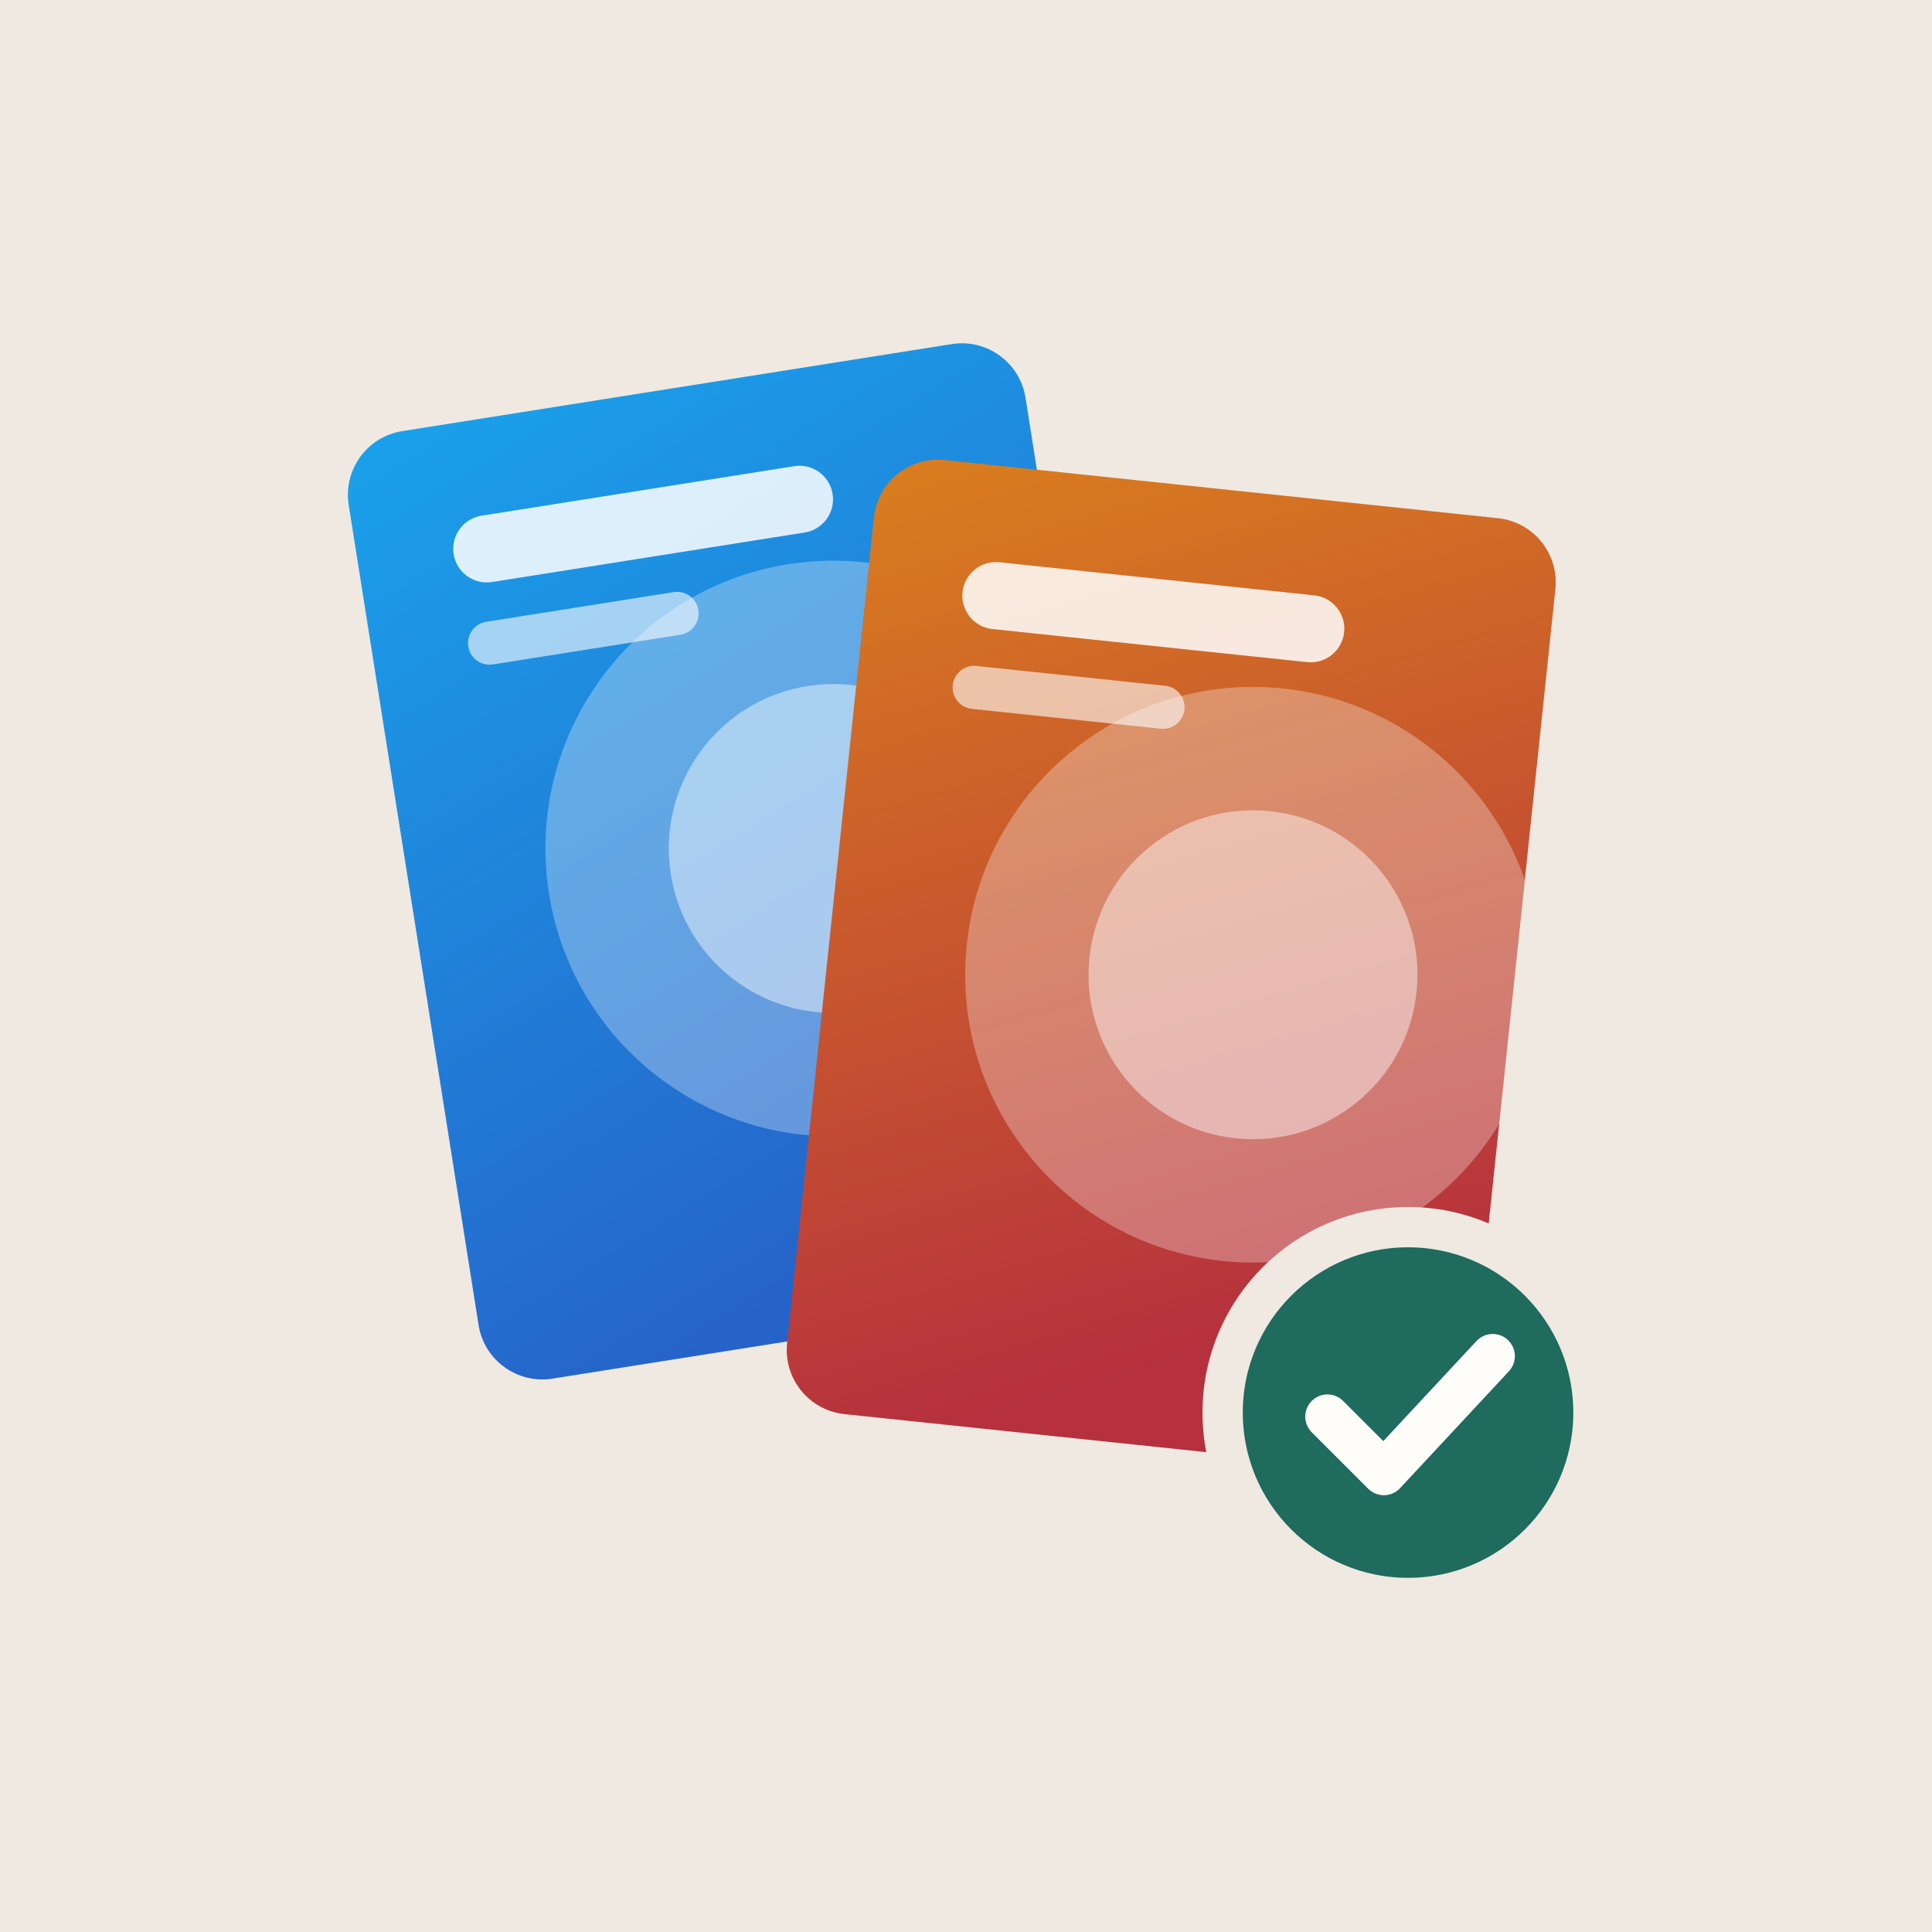
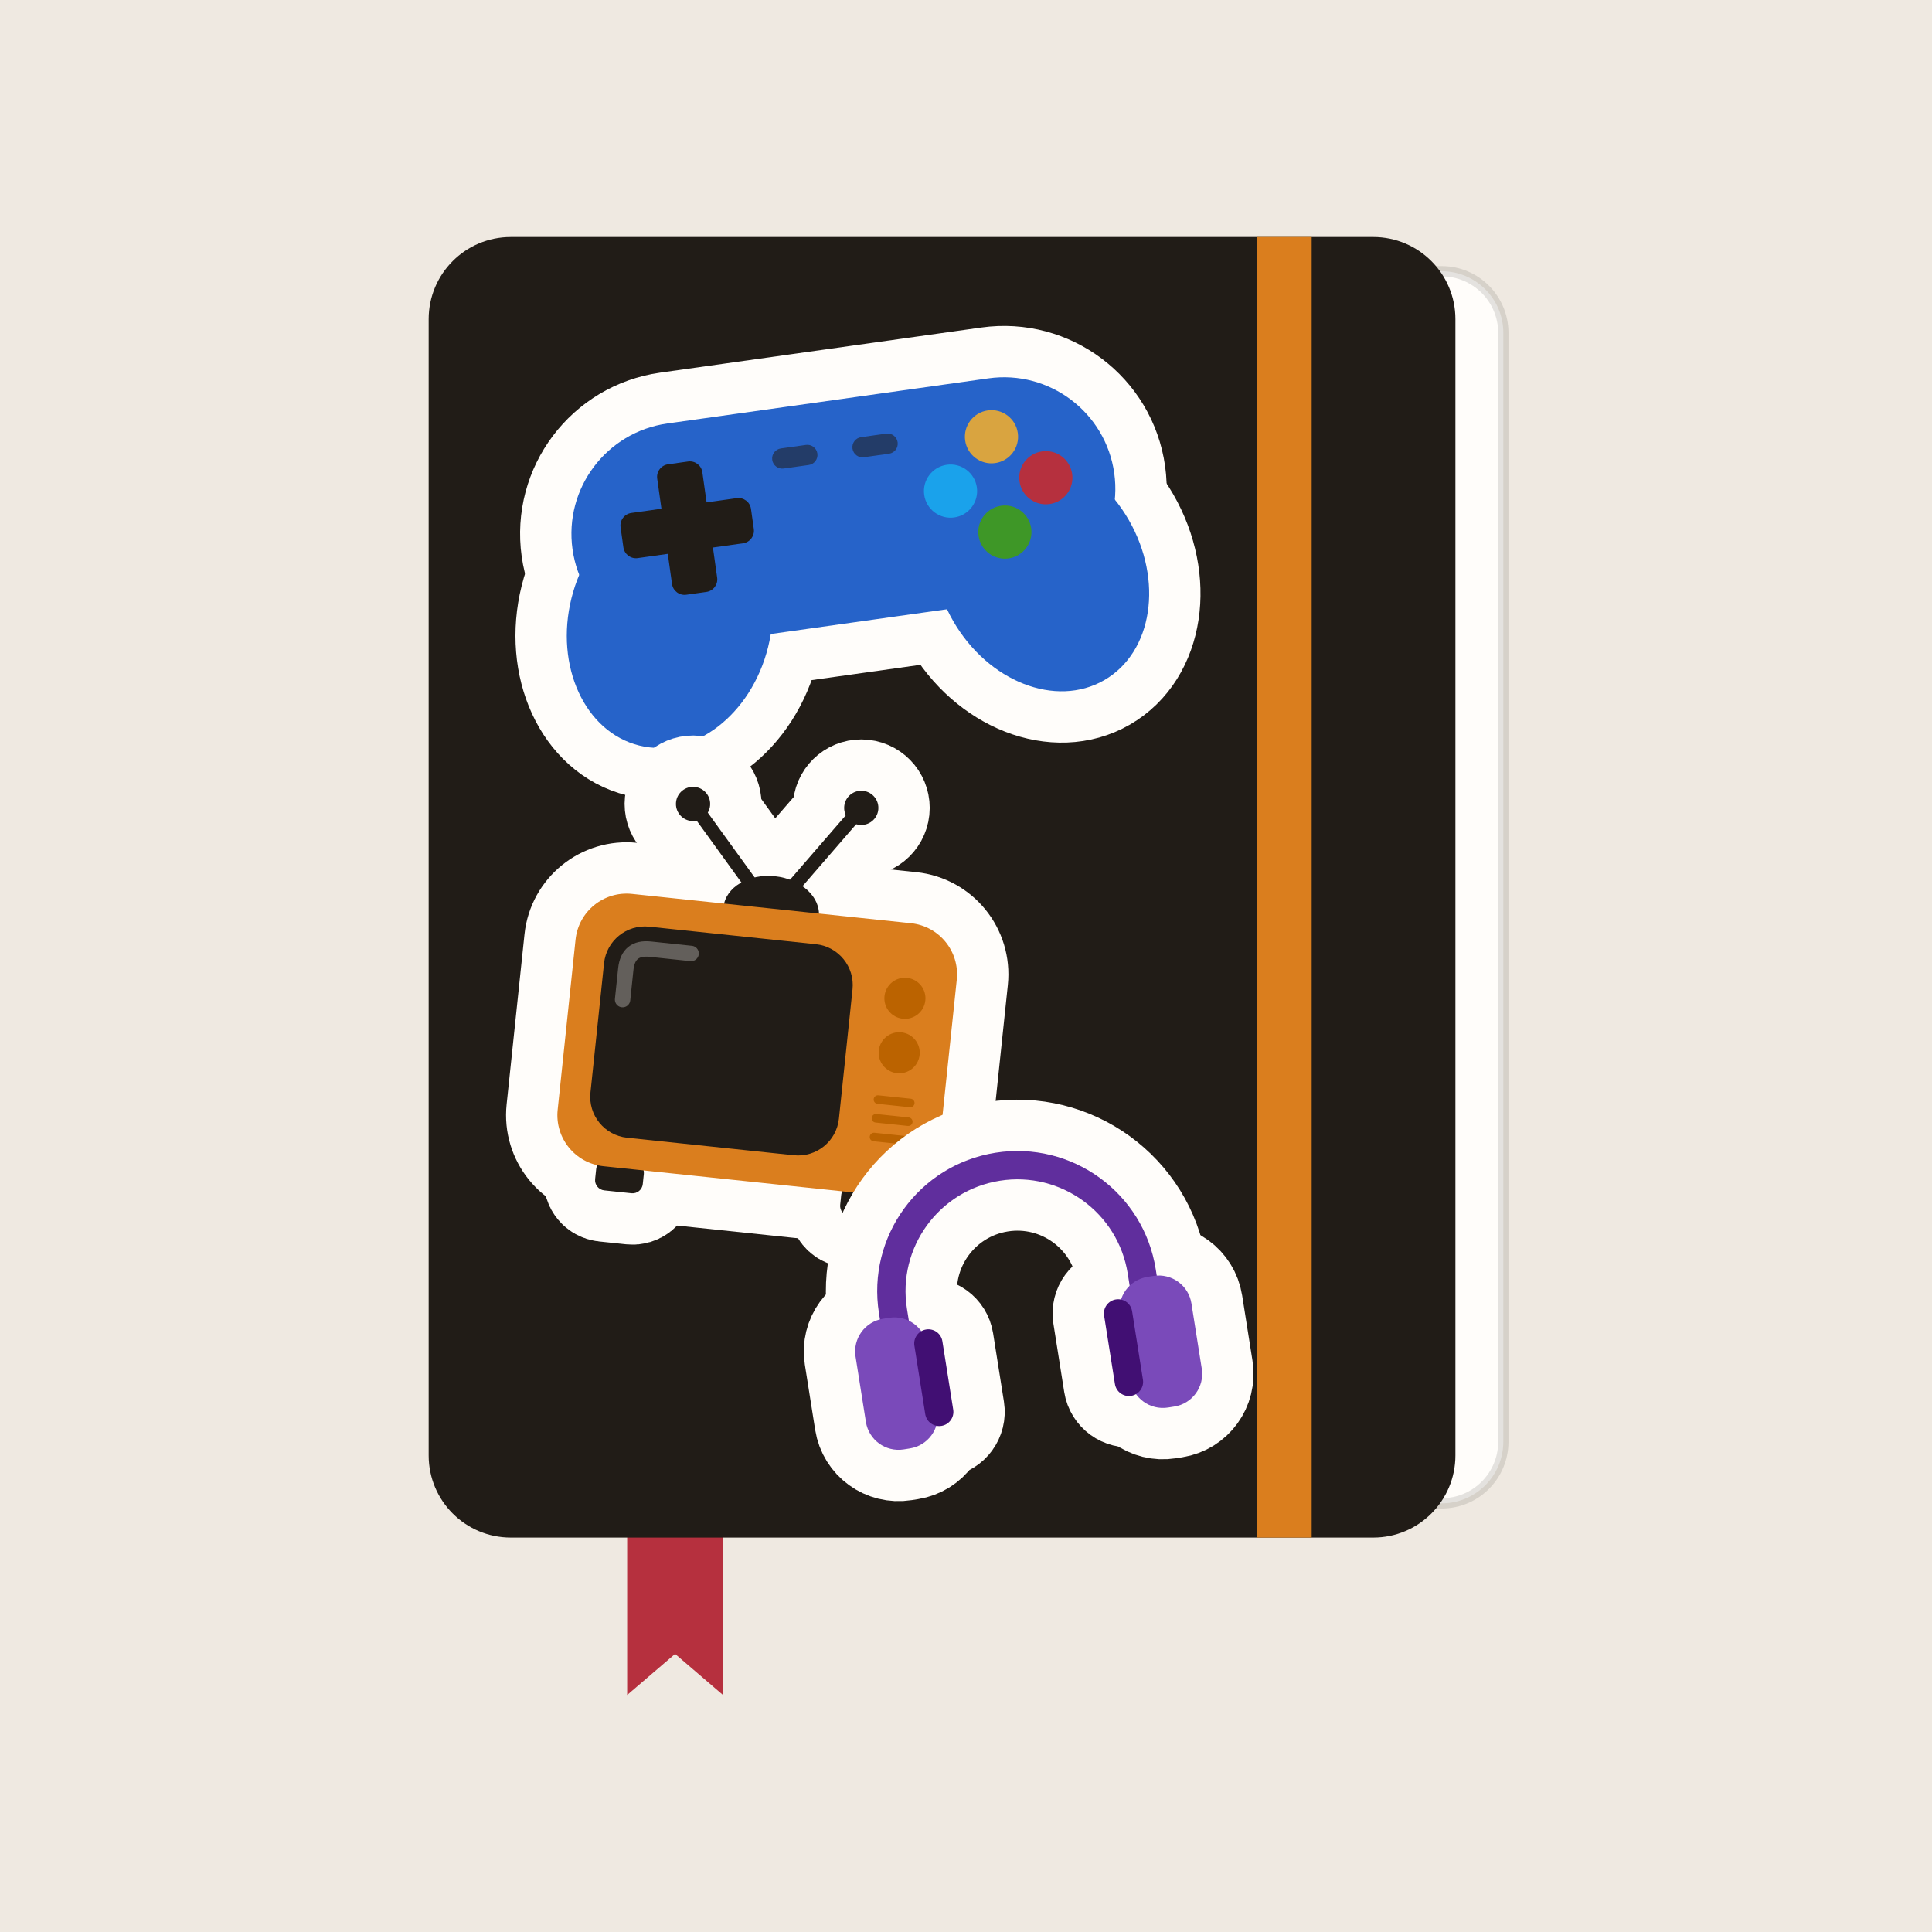
<svg xmlns="http://www.w3.org/2000/svg" viewBox="0 0 512 512">
  <defs>
-     <linearGradient id="back" x1="0" y1="0" x2="0.3" y2="1">
-       <stop offset="0" stop-color="#1aa2eb" />
-       <stop offset="1" stop-color="#2663c9" />
-     </linearGradient>
-     <linearGradient id="front" x1="0" y1="0" x2="0.3" y2="1">
-       <stop offset="0" stop-color="#da7e1e" />
-       <stop offset="1" stop-color="#b6303e" />
-     </linearGradient>
-     <clipPath id="cover">
-       <rect x="-85" y="-119" width="170" height="238" rx="16" />
-     </clipPath>
-     <g id="poster">
-       <g clip-path="url(#cover)">
-         <circle cx="20.4" cy="0" r="71.4" fill="#fff" fill-opacity="0.3" />
-         <circle cx="20.4" cy="0" r="40.8" fill="#fff" fill-opacity="0.45" />
-       </g>
-       <rect x="-61.2" y="-95.2" width="95.2" height="16.66" rx="8.33" fill="#fff" fill-opacity="0.85" />
-       <rect x="-61.2" y="-69.02" width="57.8" height="10.71" rx="5.36" fill="#fff" fill-opacity="0.6" />
+     <g id="controller">
+       <use href="#controller-outline" fill="#2663c9" />
+       <rect x="-88" y="-19" width="52" height="18" rx="5" fill="#211c17" />
+       <rect x="-71" y="-36" width="18" height="52" rx="5" fill="#211c17" />
+       <circle cx="62" cy="-29" r="10.5" fill="#d9a440" />
+       <circle cx="81" cy="-10" r="10.5" fill="#b6303e" />
+       <circle cx="62" cy="9" r="10.5" fill="#3e9727" />
+       <circle cx="43" cy="-10" r="10.5" fill="#1aa2eb" />
+       <rect x="-25" y="-36" width="18" height="8" rx="4" fill="#211c17" opacity="0.55" />
+       <rect x="7" y="-36" width="18" height="8" rx="4" fill="#211c17" opacity="0.55" />
+     </g>
+     <g id="controller-outline">
+       <rect x="-108" y="-52" width="216" height="88" rx="44" />
+       <ellipse cx="-74" cy="26" rx="40" ry="50" transform="rotate(22 -74 26)" />
+       <ellipse cx="74" cy="26" rx="40" ry="50" transform="rotate(-22 74 26)" />
+     </g>
+     <g id="tv">
+       <use href="#tv-ears" fill="none" stroke="#211c17" stroke-width="8" stroke-linecap="round" />
+       <circle cx="-52" cy="-136" r="10" fill="#211c17" />
+       <circle cx="46" cy="-144" r="10" fill="#211c17" />
+       <path d="M-28 -78 A28 21 0 0 1 28 -78 Z" fill="#211c17" />
+       <rect x="-86" y="76" width="28" height="18" rx="6" fill="#211c17" />
+       <rect x="58" y="76" width="28" height="18" rx="6" fill="#211c17" />
+       <rect x="-112" y="-80" width="224" height="160" rx="30" fill="#da7e1e" />
+       <rect x="-94" y="-62" width="146" height="124" rx="24" fill="#211c17" />
+       <path d="M-81 -18 L-81 -36 Q-81 -49 -68 -49 L-44 -49" fill="none" stroke="#fffdfa" stroke-width="9" stroke-linecap="round" stroke-linejoin="round" opacity="0.3" />
+       <circle cx="83" cy="-36" r="12" fill="#bb6300" />
+       <circle cx="83" cy="-4" r="12" fill="#bb6300" />
+       <rect x="71" y="22" width="24" height="5" rx="2.5" fill="#bb6300" />
+       <rect x="71" y="33" width="24" height="5" rx="2.5" fill="#bb6300" />
+       <rect x="71" y="44" width="24" height="5" rx="2.5" fill="#bb6300" />
+     </g>
+     <g id="tv-ears">
+       <path d="M0 -78 L-52 -136" />
+       <path d="M0 -78 L46 -144" />
+     </g>
+     <g id="tv-outline">
+       <circle cx="-52" cy="-136" r="10" />
+       <circle cx="46" cy="-144" r="10" />
+       <path d="M-28 -78 A28 21 0 0 1 28 -78 Z" />
+       <rect x="-86" y="76" width="28" height="18" rx="6" />
+       <rect x="58" y="76" width="28" height="18" rx="6" />
+       <rect x="-112" y="-80" width="224" height="160" rx="30" />
+     </g>
+     <g id="headphones">
+       <use href="#headphones-band" fill="none" stroke="#602e9d" stroke-width="18" stroke-linecap="round" />
+       <rect x="-108" y="4" width="46" height="84" rx="21" fill="#7a4aba" />
+       <rect x="62" y="4" width="46" height="84" rx="21" fill="#7a4aba" />
+       <rect x="-70" y="15" width="18" height="62" rx="9" fill="#410f73" />
+       <rect x="52" y="15" width="18" height="62" rx="9" fill="#410f73" />
+     </g>
+     <path id="headphones-band" d="M-80 34 L-80 0 A80 80 0 0 1 80 0 L80 34" />
+     <g id="headphones-outline">
+       <rect x="-108" y="4" width="46" height="84" rx="21" />
+       <rect x="62" y="4" width="46" height="84" rx="21" />
+       <rect x="-70" y="15" width="18" height="62" rx="9" />
+       <rect x="52" y="15" width="18" height="62" rx="9" />
    </g>
  </defs>
  <rect width="512" height="512" fill="#efe9e1" />
-   <g transform="translate(73.25 68.04) scale(1.0682)">
-     <g transform="translate(118 150) rotate(-9)">
-       <rect x="-85" y="-119" width="170" height="238" rx="16" fill="url(#back)" />
-       <use href="#poster" />
+   <g transform="translate(249.65 235.14) scale(0.907)">
+     <rect x="-136" y="-180" width="300" height="360" rx="18" fill="#fffdfa" />
+     <rect x="-136" y="-180" width="300" height="360" rx="18" fill="none" stroke="#211c17" stroke-opacity="0.12" stroke-width="3" />
+     <path d="M-92 170 L-92 236 L-78 224 L-64 236 L-64 170 Z" fill="#b6303e" />
+     <rect x="-150" y="-190" width="300" height="380" rx="24" fill="#211c17" />
+     <rect x="92" y="-190" width="16" height="380" fill="#da7e1e" />
+     <g transform="translate(-28 -97) rotate(-8) scale(0.74)" opacity="0.16">
+       <use href="#controller-outline" fill="#211c17" stroke="#211c17" stroke-width="40.54" stroke-linejoin="round" />
    </g>
-     <g transform="translate(222 176) rotate(6)">
-       <rect x="-85" y="-119" width="170" height="238" rx="16" fill="url(#front)" />
-       <use href="#poster" />
+     <g transform="translate(-28 -104) rotate(-8) scale(0.74)">
+       <use href="#controller-outline" fill="#fffdfa" stroke="#fffdfa" stroke-width="40.54" stroke-linejoin="round" />
+       <use href="#controller" />
    </g>
-     <circle cx="280.75" cy="286.75" r="46" fill="#1f6b5e" stroke="#efe9e1" stroke-width="10" />
-     <path d="M260.75 287.75 L274.75 301.75 L301.75 272.75" fill="none" stroke="#fffdfa" stroke-width="11" stroke-linecap="round" stroke-linejoin="round" />
+     <g transform="translate(-54 53) rotate(6) scale(0.5)" opacity="0.16">
+       <use href="#tv-outline" fill="#211c17" stroke="#211c17" stroke-width="60" stroke-linejoin="round" />
+       <use href="#tv-ears" fill="none" stroke="#211c17" stroke-width="68" stroke-linecap="round" stroke-linejoin="round" />
+     </g>
+     <g transform="translate(-54 46) rotate(6) scale(0.5)">
+       <use href="#tv-outline" fill="#fffdfa" stroke="#fffdfa" stroke-width="60" stroke-linejoin="round" />
+       <use href="#tv-ears" fill="none" stroke="#fffdfa" stroke-width="68" stroke-linecap="round" stroke-linejoin="round" />
+       <use href="#tv" />
+     </g>
+     <g transform="translate(22 125) rotate(-9) scale(0.46)" opacity="0.16">
+       <use href="#headphones-outline" fill="#211c17" stroke="#211c17" stroke-width="65.22" stroke-linejoin="round" />
+       <use href="#headphones-band" fill="none" stroke="#211c17" stroke-width="83.22" stroke-linecap="round" stroke-linejoin="round" />
+     </g>
+     <g transform="translate(22 118) rotate(-9) scale(0.46)">
+       <use href="#headphones-outline" fill="#fffdfa" stroke="#fffdfa" stroke-width="65.22" stroke-linejoin="round" />
+       <use href="#headphones-band" fill="none" stroke="#fffdfa" stroke-width="83.22" stroke-linecap="round" stroke-linejoin="round" />
+       <use href="#headphones" />
+     </g>
  </g>
</svg>
